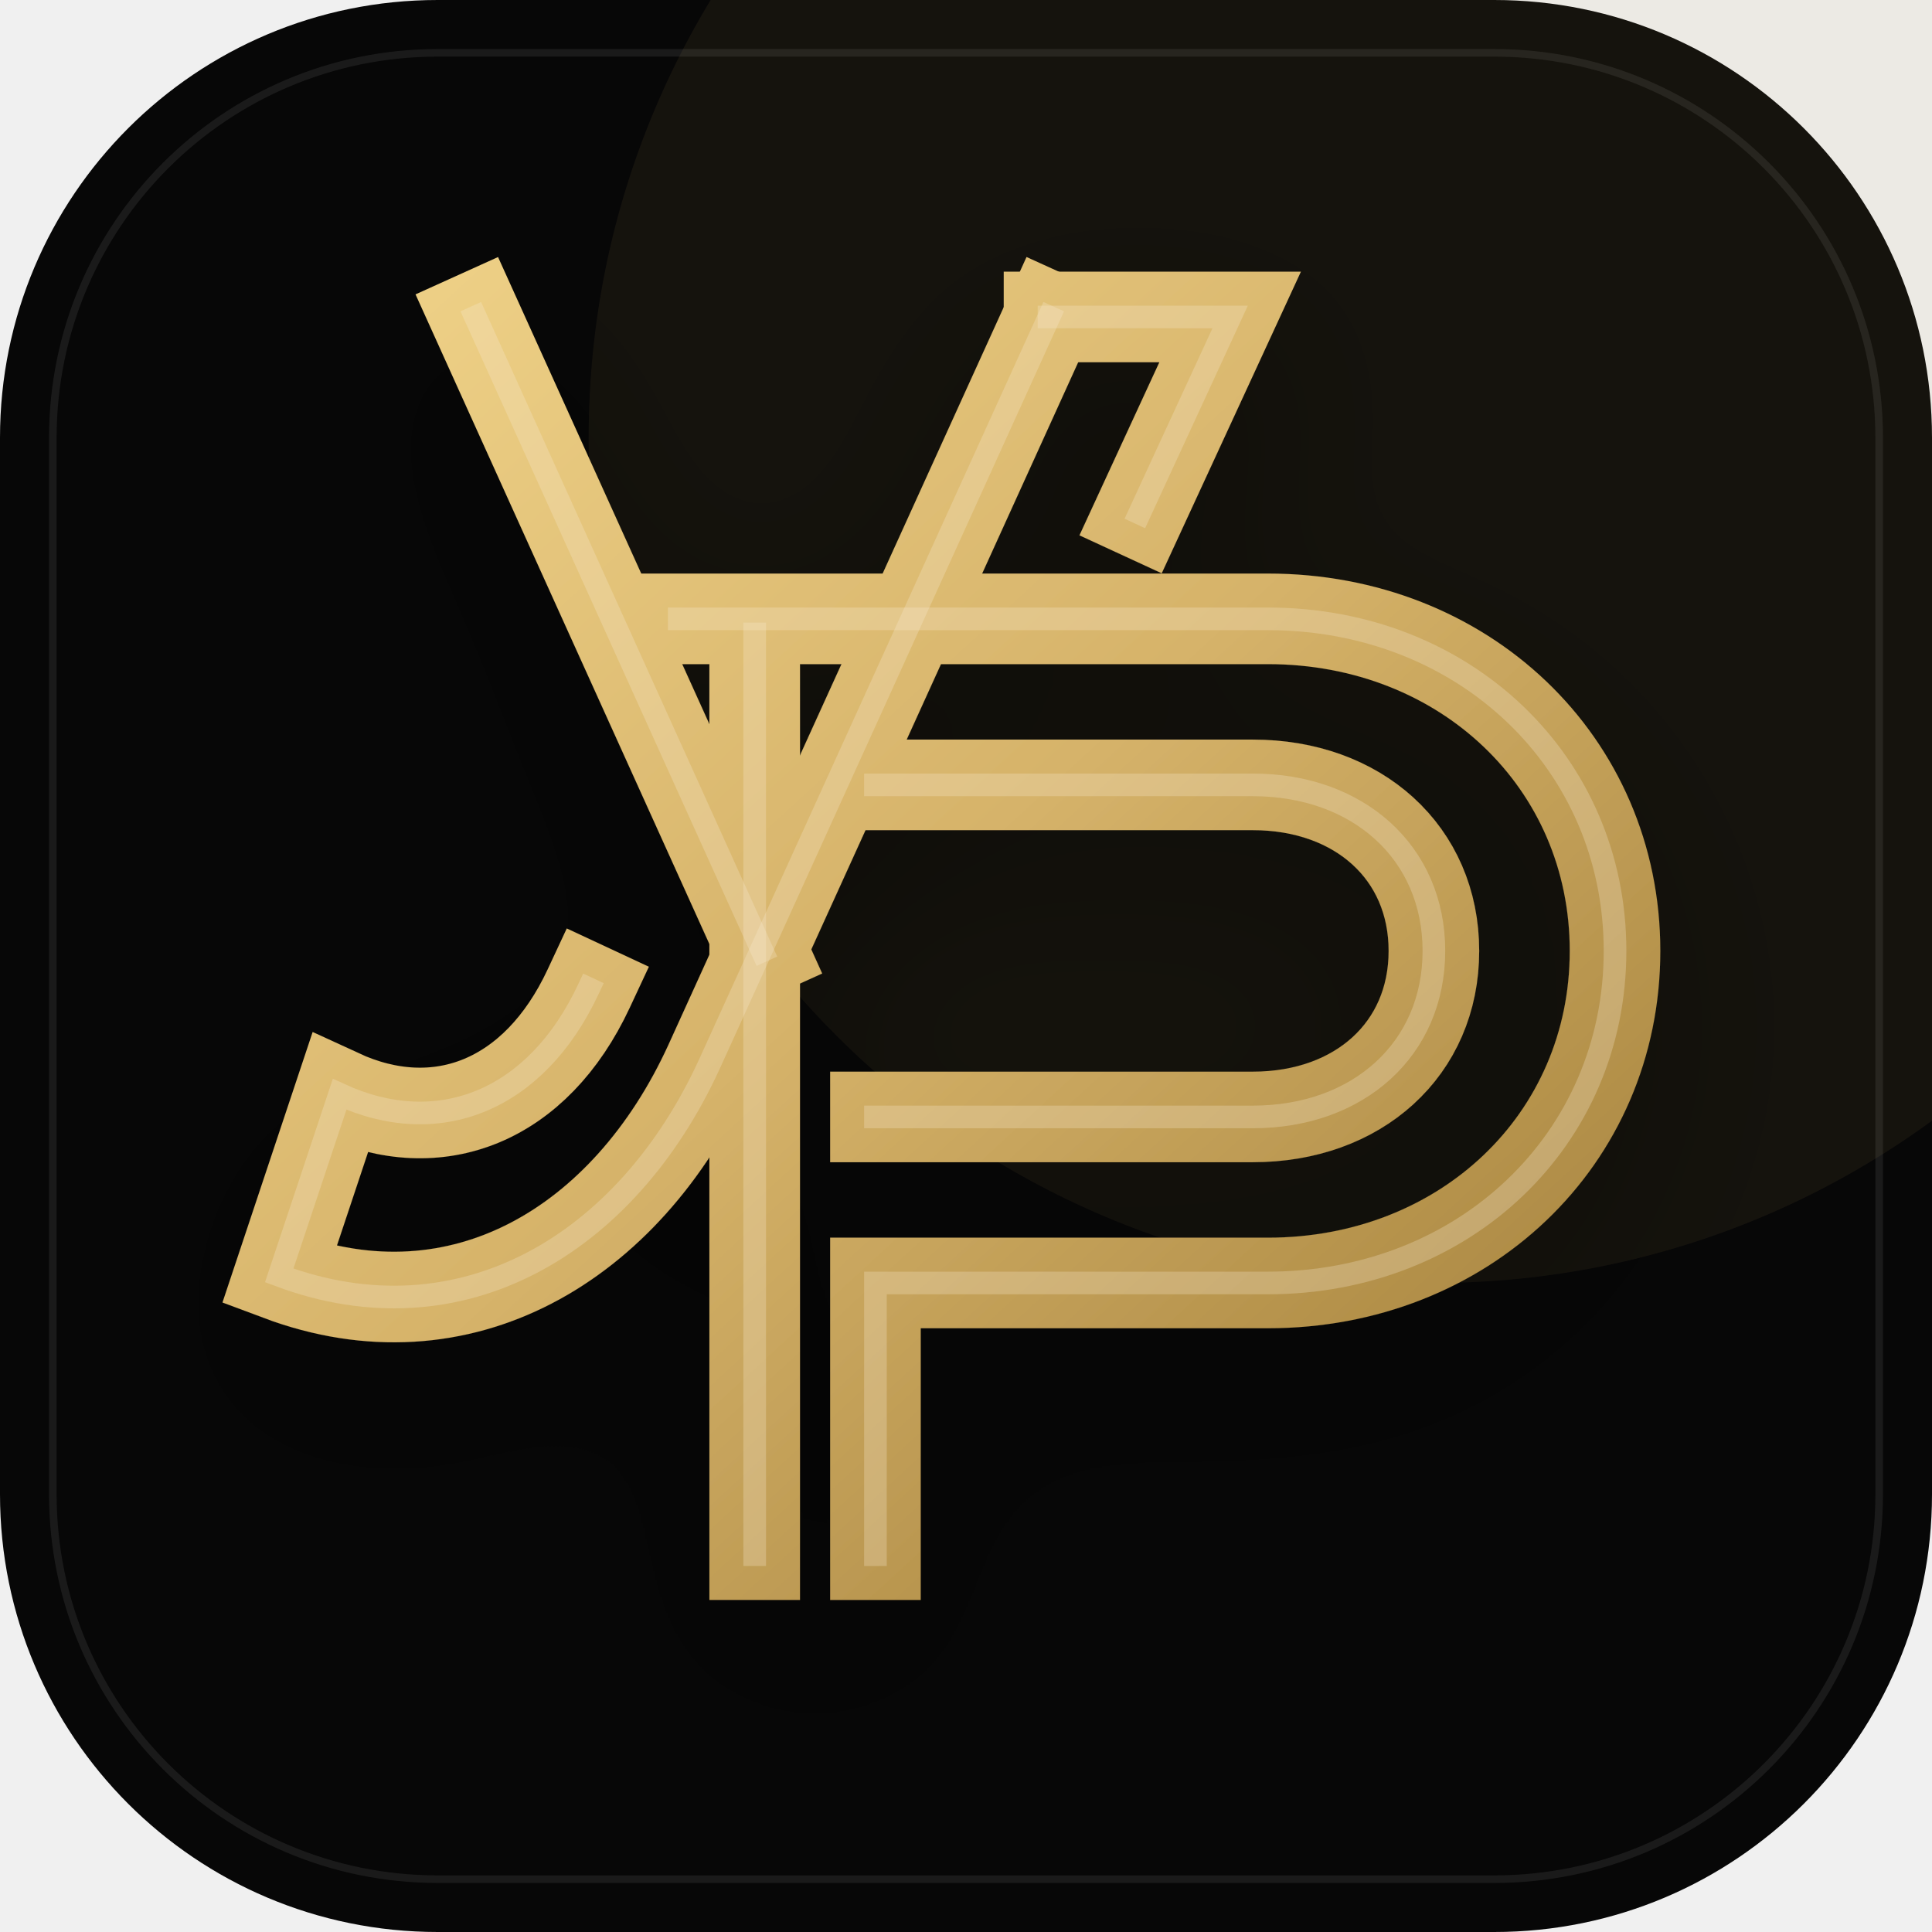
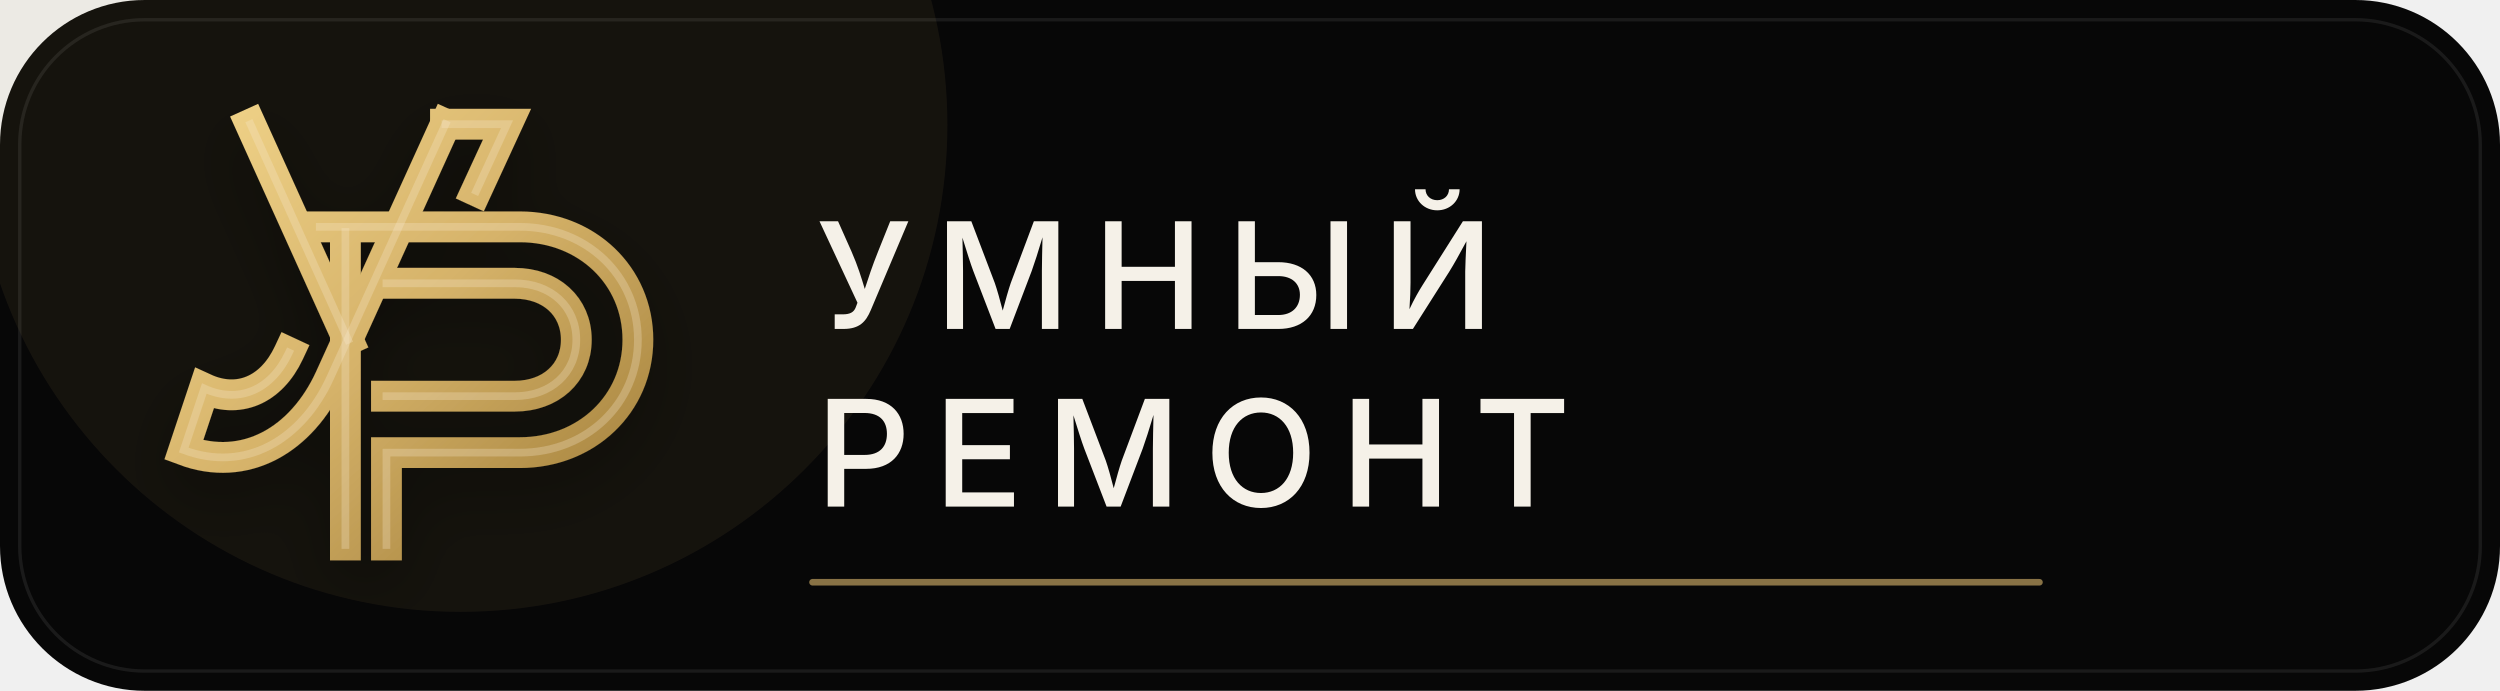
- <svg xmlns="http://www.w3.org/2000/svg" viewBox="0 0 256 256" role="img" aria-labelledby="title desc">
+ <svg xmlns="http://www.w3.org/2000/svg" viewBox="0 0 760 210" role="img" aria-labelledby="title desc">
  <defs>
    <linearGradient id="goldStroke" x1="40" y1="30" x2="210" y2="215" gradientUnits="userSpaceOnUse">
      <stop offset="0" stop-color="#f1d48a" />
      <stop offset="0.48" stop-color="#d6b36a" />
      <stop offset="1" stop-color="#9e7b36" />
    </linearGradient>
    <filter id="softShadow" x="-25%" y="-25%" width="150%" height="150%" color-interpolation-filters="sRGB">
      <feDropShadow dx="0" dy="10" stdDeviation="12" flood-color="#000000" flood-opacity="0.34" />
    </filter>
  </defs>
-   <rect width="256" height="256" rx="58" fill="#070707" />
-   <rect x="7" y="7" width="242" height="242" rx="51" fill="none" stroke="#ffffff" stroke-opacity="0.08" />
-   <circle cx="190" cy="58" r="112" fill="#c5a059" opacity="0.08" />
-   <g filter="url(#softShadow)">
+   <rect width="760" height="210" rx="44" fill="#070707" />
+   <rect x="6" y="6" width="748" height="198" rx="38" fill="none" stroke="#ffffff" stroke-opacity="0.08" />
+   <circle cx="140" cy="38" r="148" fill="#c5a059" opacity="0.08" />
+   <g transform="translate(27 5) scale(.78)" filter="url(#softShadow)">
    <g id="ur-monogram" fill="none" stroke="url(#goldStroke)" stroke-width="12" stroke-linejoin="miter" stroke-linecap="square">
      <path d="M63 42 L101 126" />
      <path d="M139 42 L94 141 C83 165 61 178 37 169 L45 145 C58 151 71 146 78 131" />
      <path d="M90 82 H168 C194 82 214 101 214 126 C214 151 194 170 168 170 H116 V206" />
      <path d="M116 104 H166 C180 104 190 113 190 126 C190 139 180 148 166 148 H116" />
      <path d="M100 84 V206" />
      <path d="M139 42 H163 L151 68" />
    </g>
    <g id="ur-monogram-inner" fill="none" stroke="#f7ead0" stroke-opacity="0.28" stroke-width="3" stroke-linejoin="miter" stroke-linecap="square">
      <path d="M63 42 L101 126" />
      <path d="M139 42 L94 141 C83 165 61 178 37 169 L45 145 C58 151 71 146 78 131" />
      <path d="M90 82 H168 C194 82 214 101 214 126 C214 151 194 170 168 170 H116 V206" />
      <path d="M116 104 H166 C180 104 190 113 190 126 C190 139 180 148 166 148 H116" />
      <path d="M100 84 V206" />
      <path d="M139 42 H163 L151 68" />
    </g>
  </g>
+   <text x="248" y="100" fill="#f5f1e8" font-family="Inter, Avenir Next, Montserrat, Arial, sans-serif" font-size="45" font-weight="500" letter-spacing="7">УМНЫЙ</text>
+   <text x="248" y="154" fill="#f5f1e8" font-family="Inter, Avenir Next, Montserrat, Arial, sans-serif" font-size="45" font-weight="500" letter-spacing="7">РЕМОНТ</text>
+   <path d="M247 177 H620" stroke="#d6b36a" stroke-width="2" stroke-linecap="round" opacity="0.62" />
</svg>
